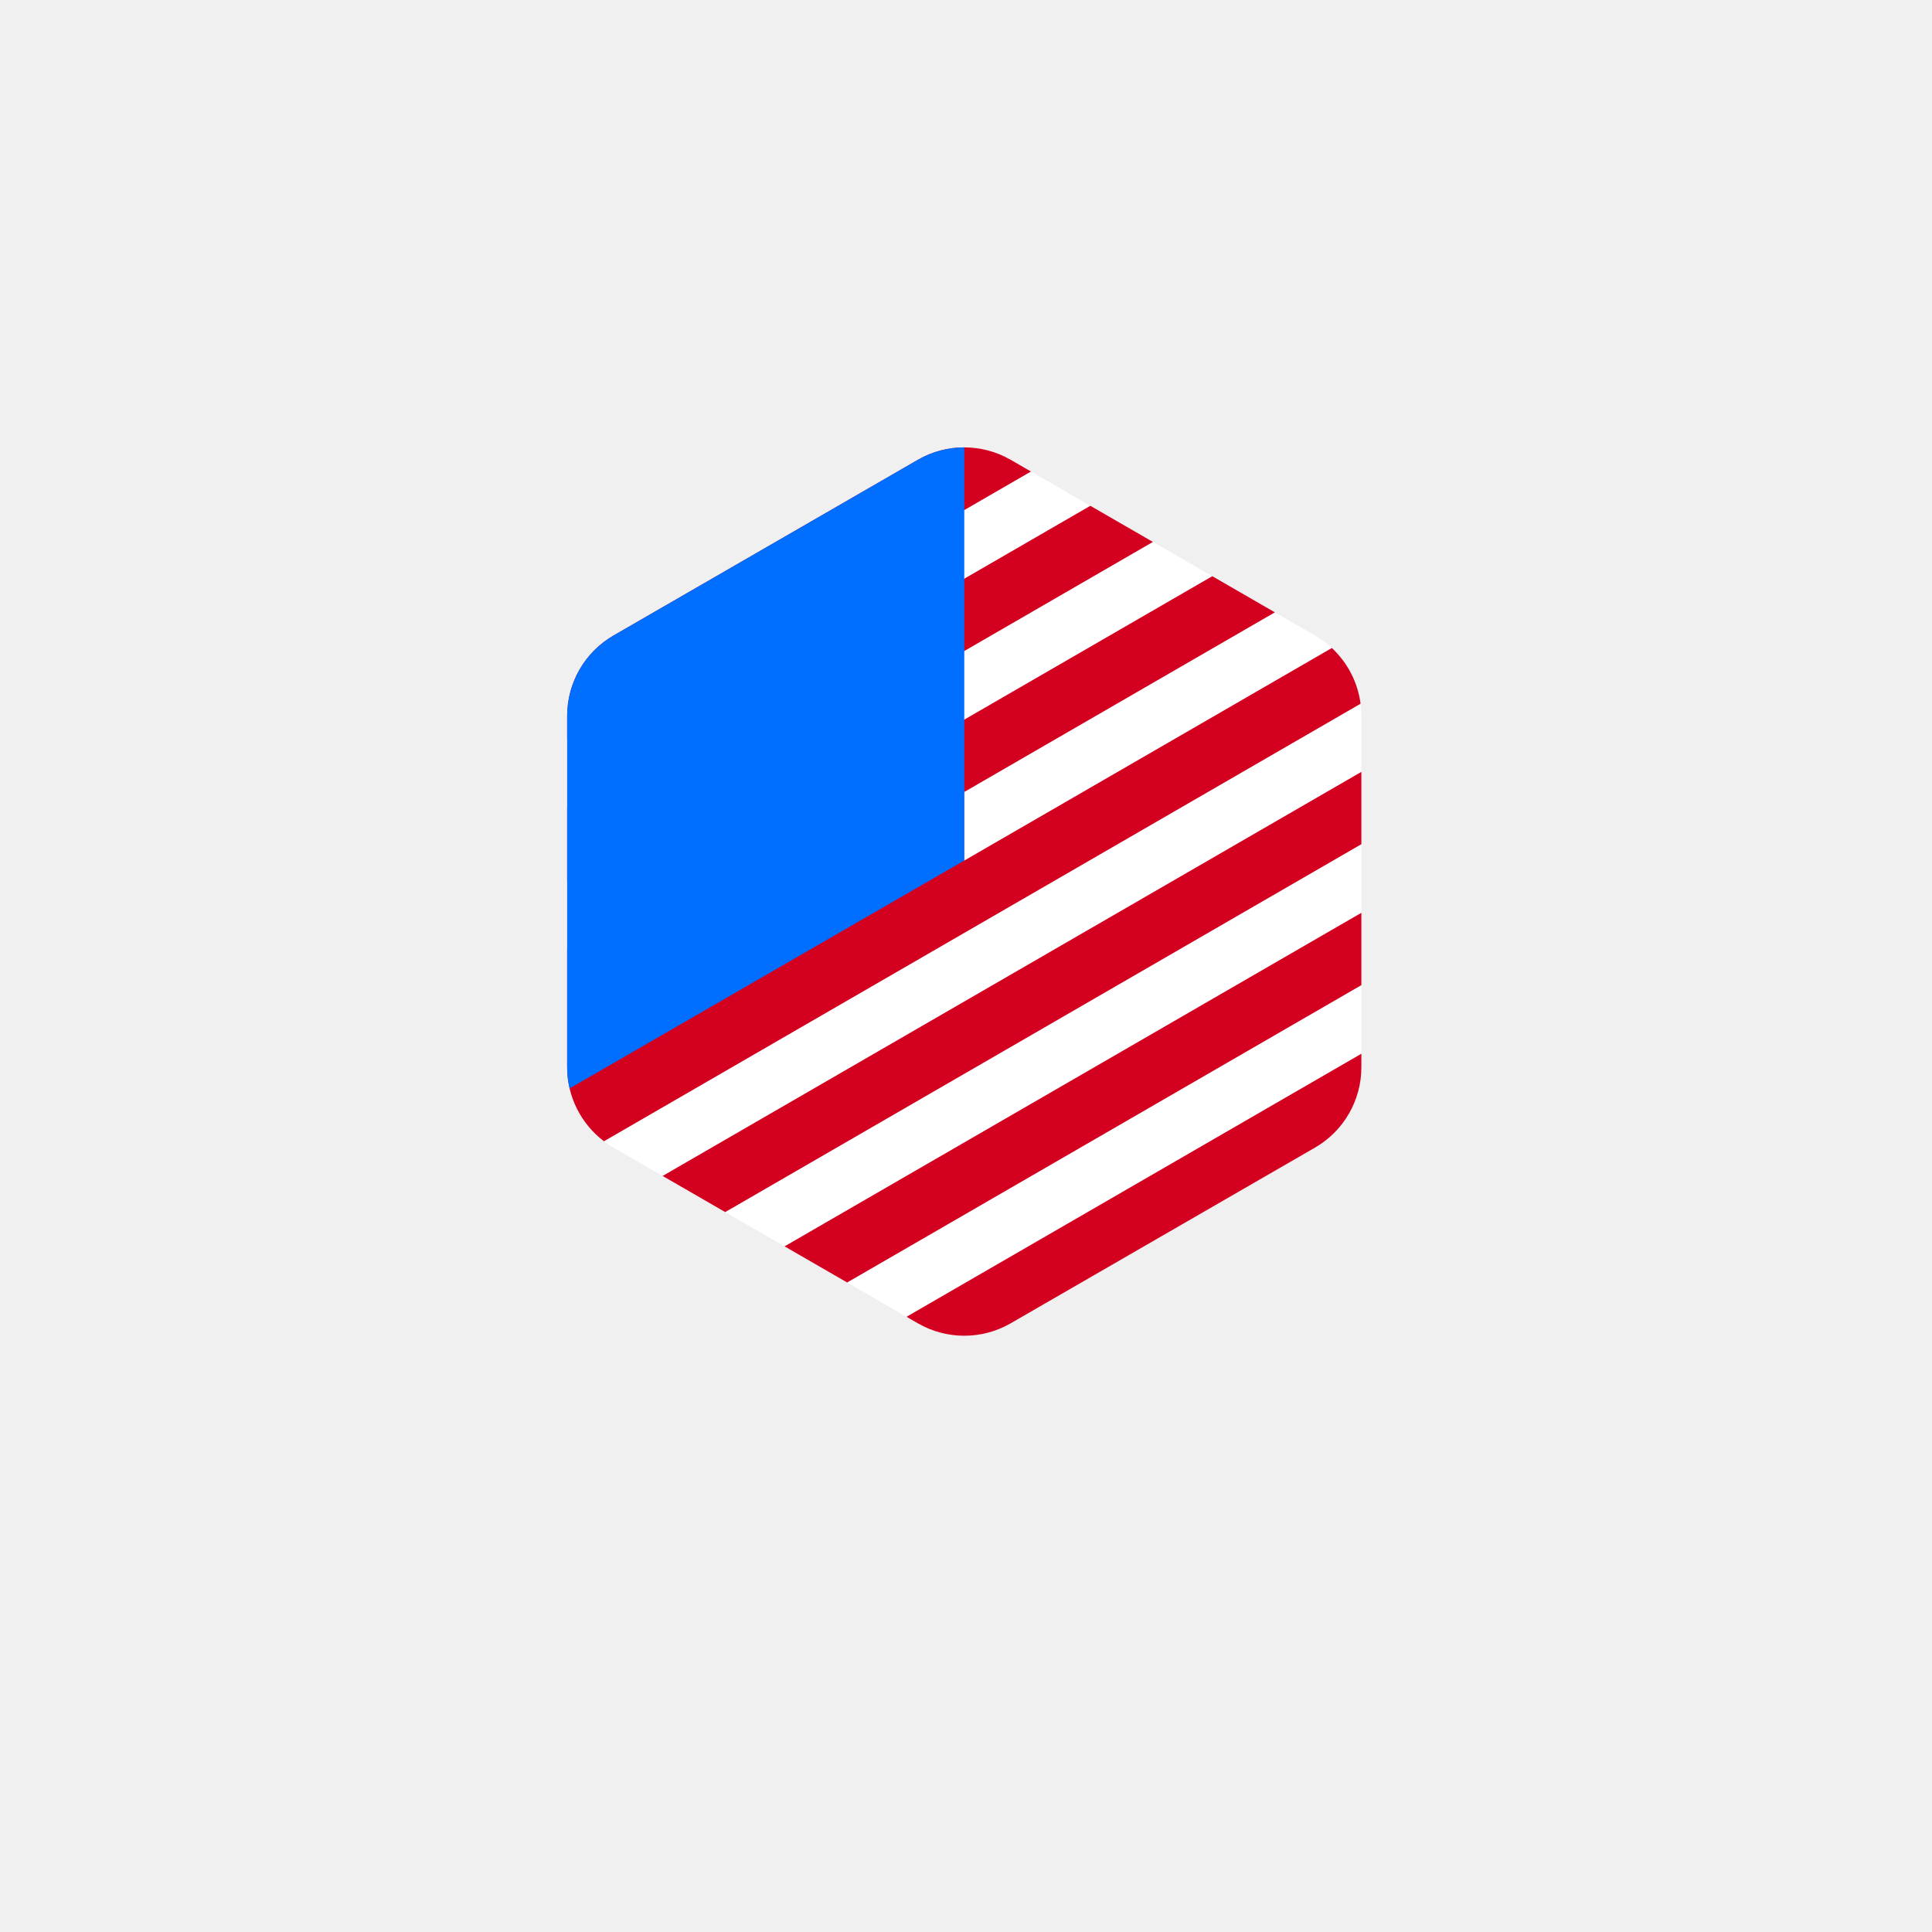
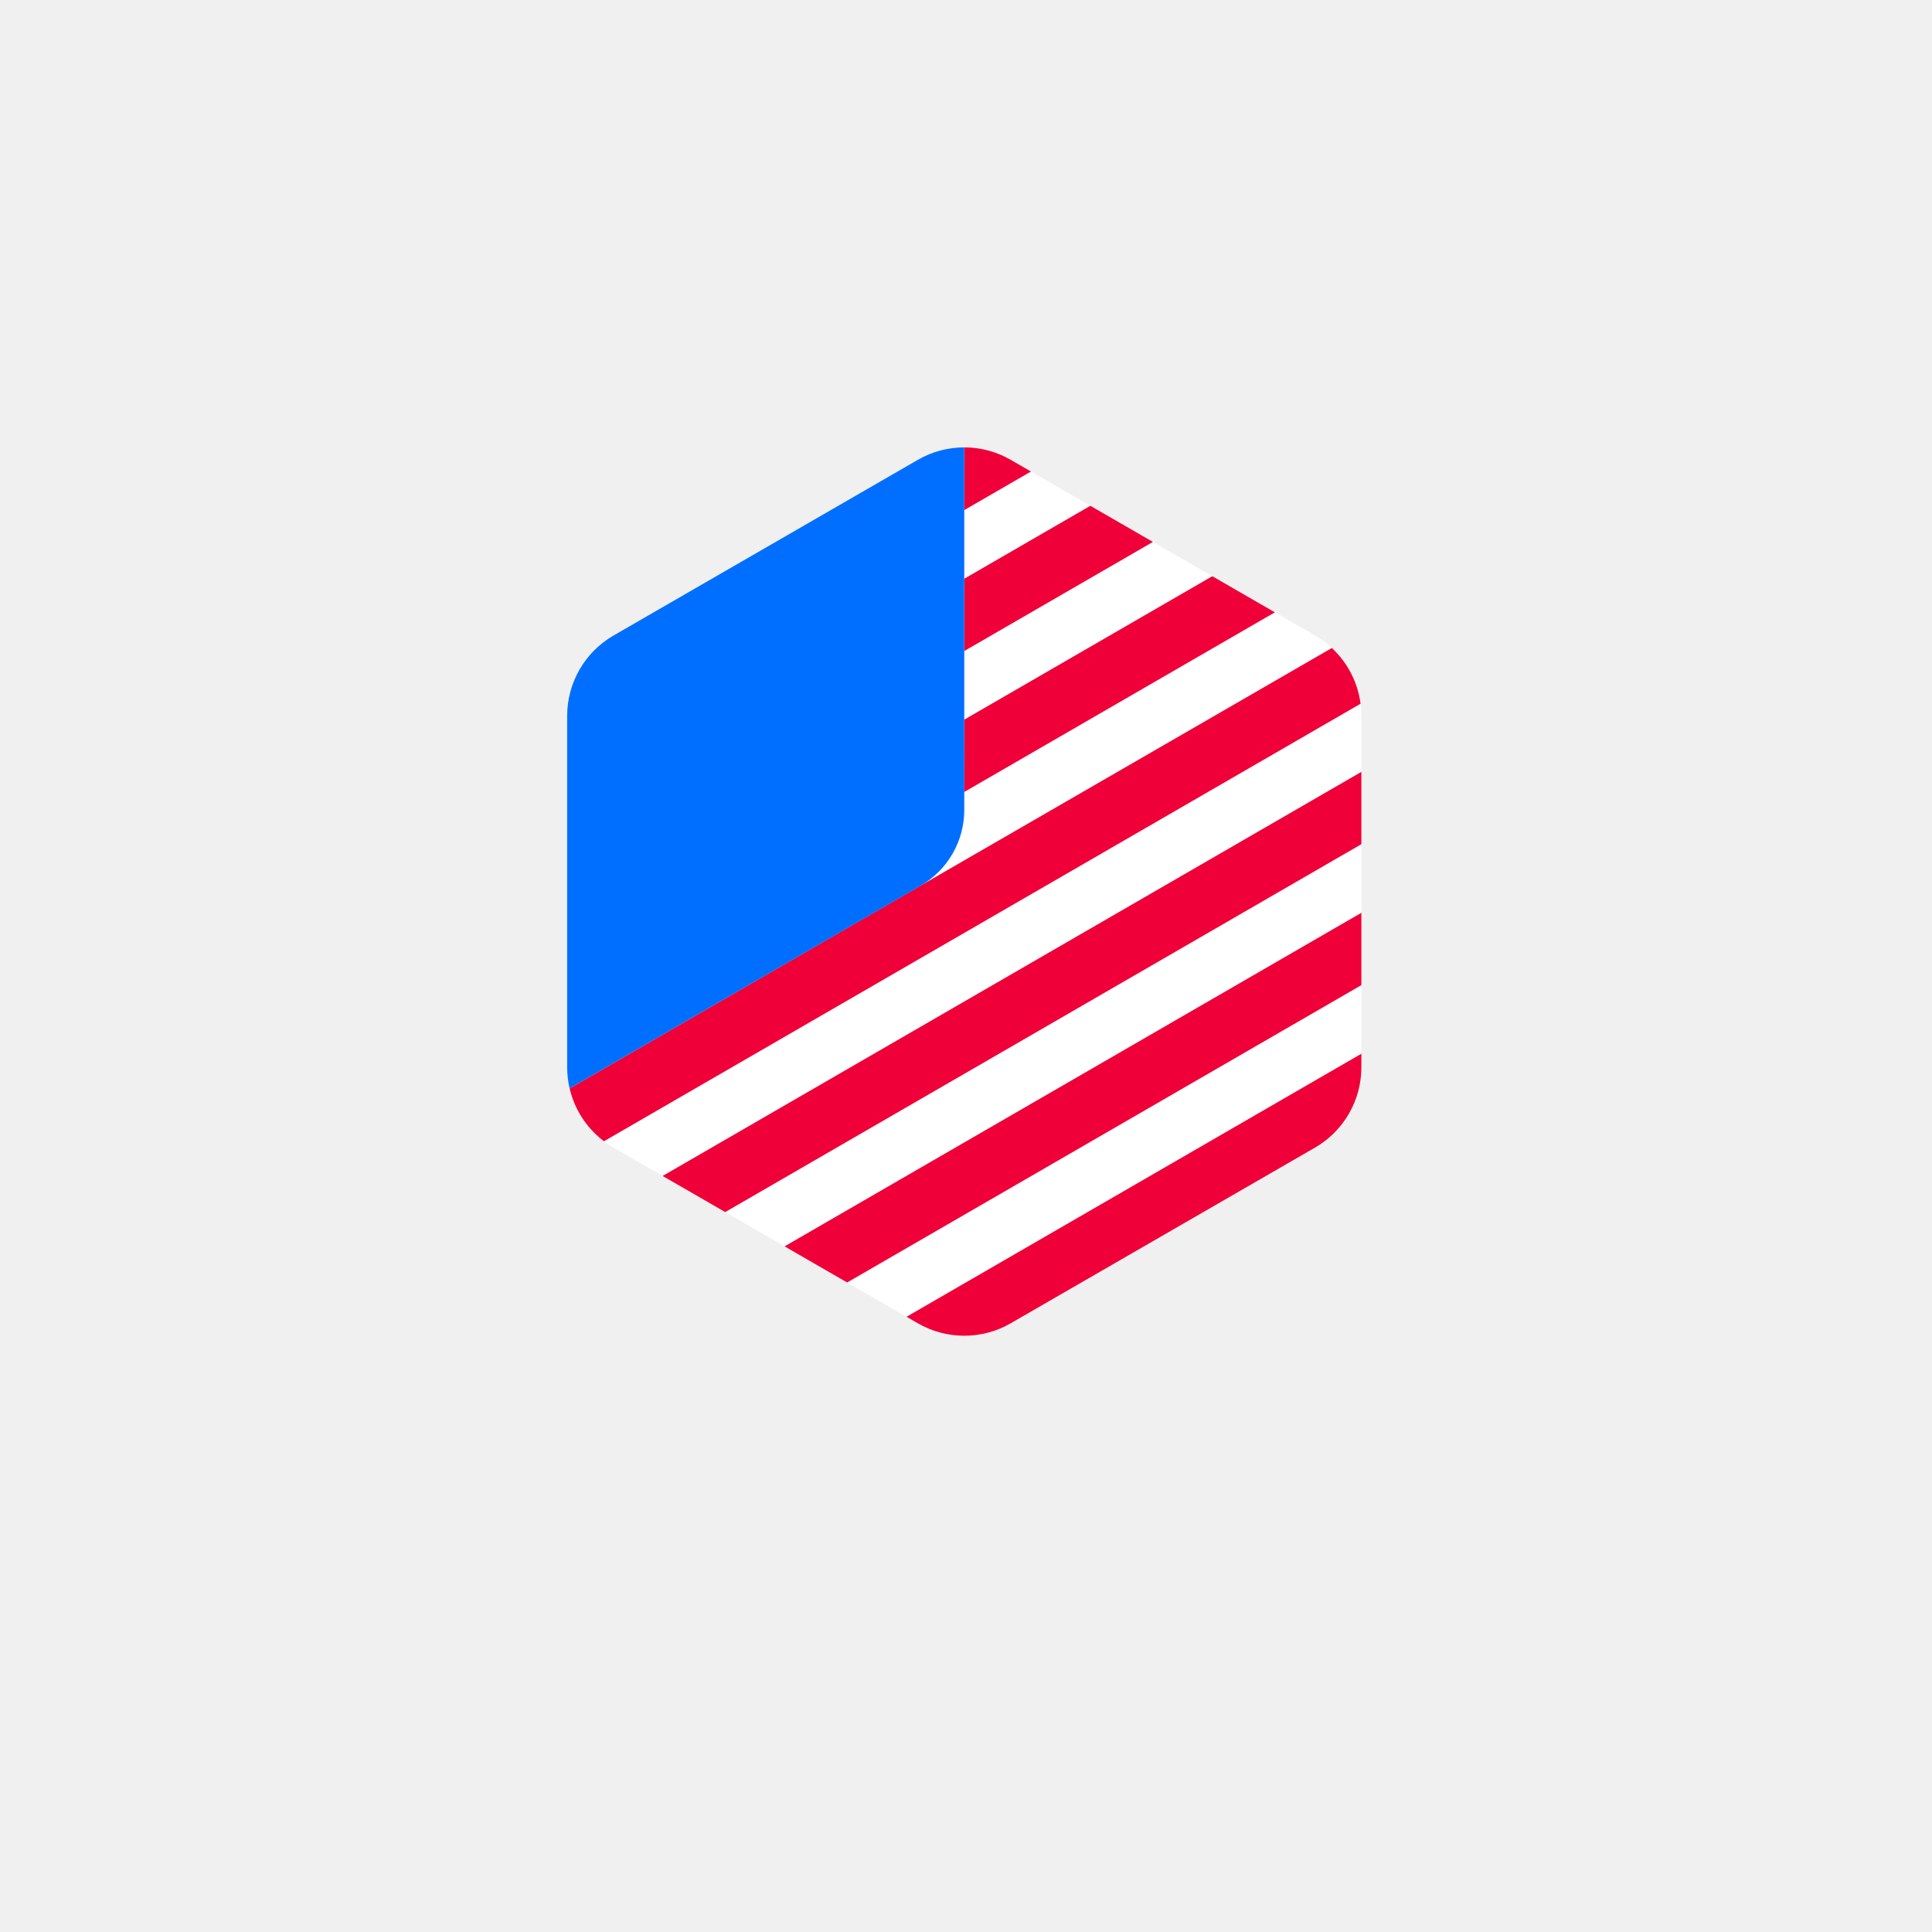
<svg xmlns="http://www.w3.org/2000/svg" width="558" height="558" viewBox="0 0 558 558" fill="none">
  <g clip-path="url(#clip0_63_1927)">
    <path d="M265.095 132.8C273.39 128.011 283.61 128.011 291.905 132.8L379.79 183.541C388.086 188.33 393.196 197.181 393.196 206.759V308.241C393.196 317.819 388.086 326.67 379.79 331.459L291.905 382.2C283.61 386.989 273.39 386.989 265.095 382.2L177.209 331.459C168.914 326.67 163.804 317.819 163.804 308.241V206.759C163.804 197.181 168.914 188.33 177.209 183.541L265.095 132.8Z" fill="white" />
-     <path d="M163.804 233.468V254.357L332.988 156.519L314.913 146.084L163.804 233.468Z" fill="#D40020" />
-     <path d="M297.765 136.183L291.905 132.8C283.61 128.011 273.39 128.011 265.095 132.8L177.209 183.541C168.914 188.33 163.804 197.181 163.804 206.759V213.652L297.765 136.183Z" fill="#D40020" />
-     <path d="M163.804 308.24V274.173L350.135 166.419L368.211 176.855L278.443 228.767V248.583L384.672 187.152C389.198 191.373 392.148 197.06 392.965 203.245L174.435 329.619C167.79 324.591 163.804 316.7 163.804 308.24Z" fill="#D40020" />
-     <path d="M393.196 222.928V206.702L393.196 206.759V308.24C393.196 317.819 388.086 326.67 379.79 331.459L291.905 382.2C283.61 386.989 273.39 386.989 265.095 382.2L261.822 380.31L393.196 304.338V284.522L244.674 370.41L226.599 359.974L393.196 263.633V243.817L209.452 350.074L191.376 339.638L393.196 222.928Z" fill="#D40020" />
-     <path d="M177.209 183.541C168.914 188.33 163.804 197.181 163.804 206.759V308.24C163.804 310.323 164.046 312.371 164.509 314.351L278.5 248.538L278.5 129.208C273.873 129.208 269.246 130.405 265.099 132.798C265.098 132.798 265.096 132.799 265.095 132.8L177.209 183.541Z" fill="#006FFF" />
+     <path d="M278.5 188.029L332.988 156.519L314.913 146.084L278.5 167.141V188.029Z" fill="#EF0038" />
+     <path d="M297.765 136.183L291.905 132.8C287.758 130.406 283.129 129.208 278.5 129.208V147.324L297.765 136.183Z" fill="#EF0038" />
+     <path d="M164.509 314.349L278.443 228.767L278.5 207.846L350.136 166.419L368.211 176.855L278.443 228.767L164.509 314.349L384.672 187.152C389.198 191.373 392.148 197.06 392.965 203.245L174.435 329.619C169.425 325.829 165.927 320.411 164.509 314.349Z" fill="#EF0038" />
+     <path d="M393.196 222.928V206.702L393.196 206.759V308.24C393.196 317.819 388.086 326.67 379.791 331.459L291.905 382.2C283.61 386.989 273.39 386.989 265.095 382.2L261.822 380.31L393.196 304.338V284.522L244.675 370.41L226.599 359.974L393.196 263.633V243.817L209.452 350.074L191.376 339.638L393.196 222.928Z" fill="#EF0038" />
+     <path d="M177.209 183.541C168.914 188.33 163.804 197.181 163.804 206.759V308.24C163.804 310.323 164.046 312.371 164.509 314.351L265.853 255.84C273.679 251.321 278.5 242.972 278.5 233.935L278.5 129.208C273.873 129.208 269.246 130.405 265.099 132.798C265.098 132.798 265.096 132.799 265.095 132.8L177.209 183.541Z" fill="#006FFF" />
  </g>
  <defs>
    <clipPath id="clip0_63_1927">
      <rect width="259" height="259" fill="white" transform="translate(149 128)" />
    </clipPath>
  </defs>
</svg>
